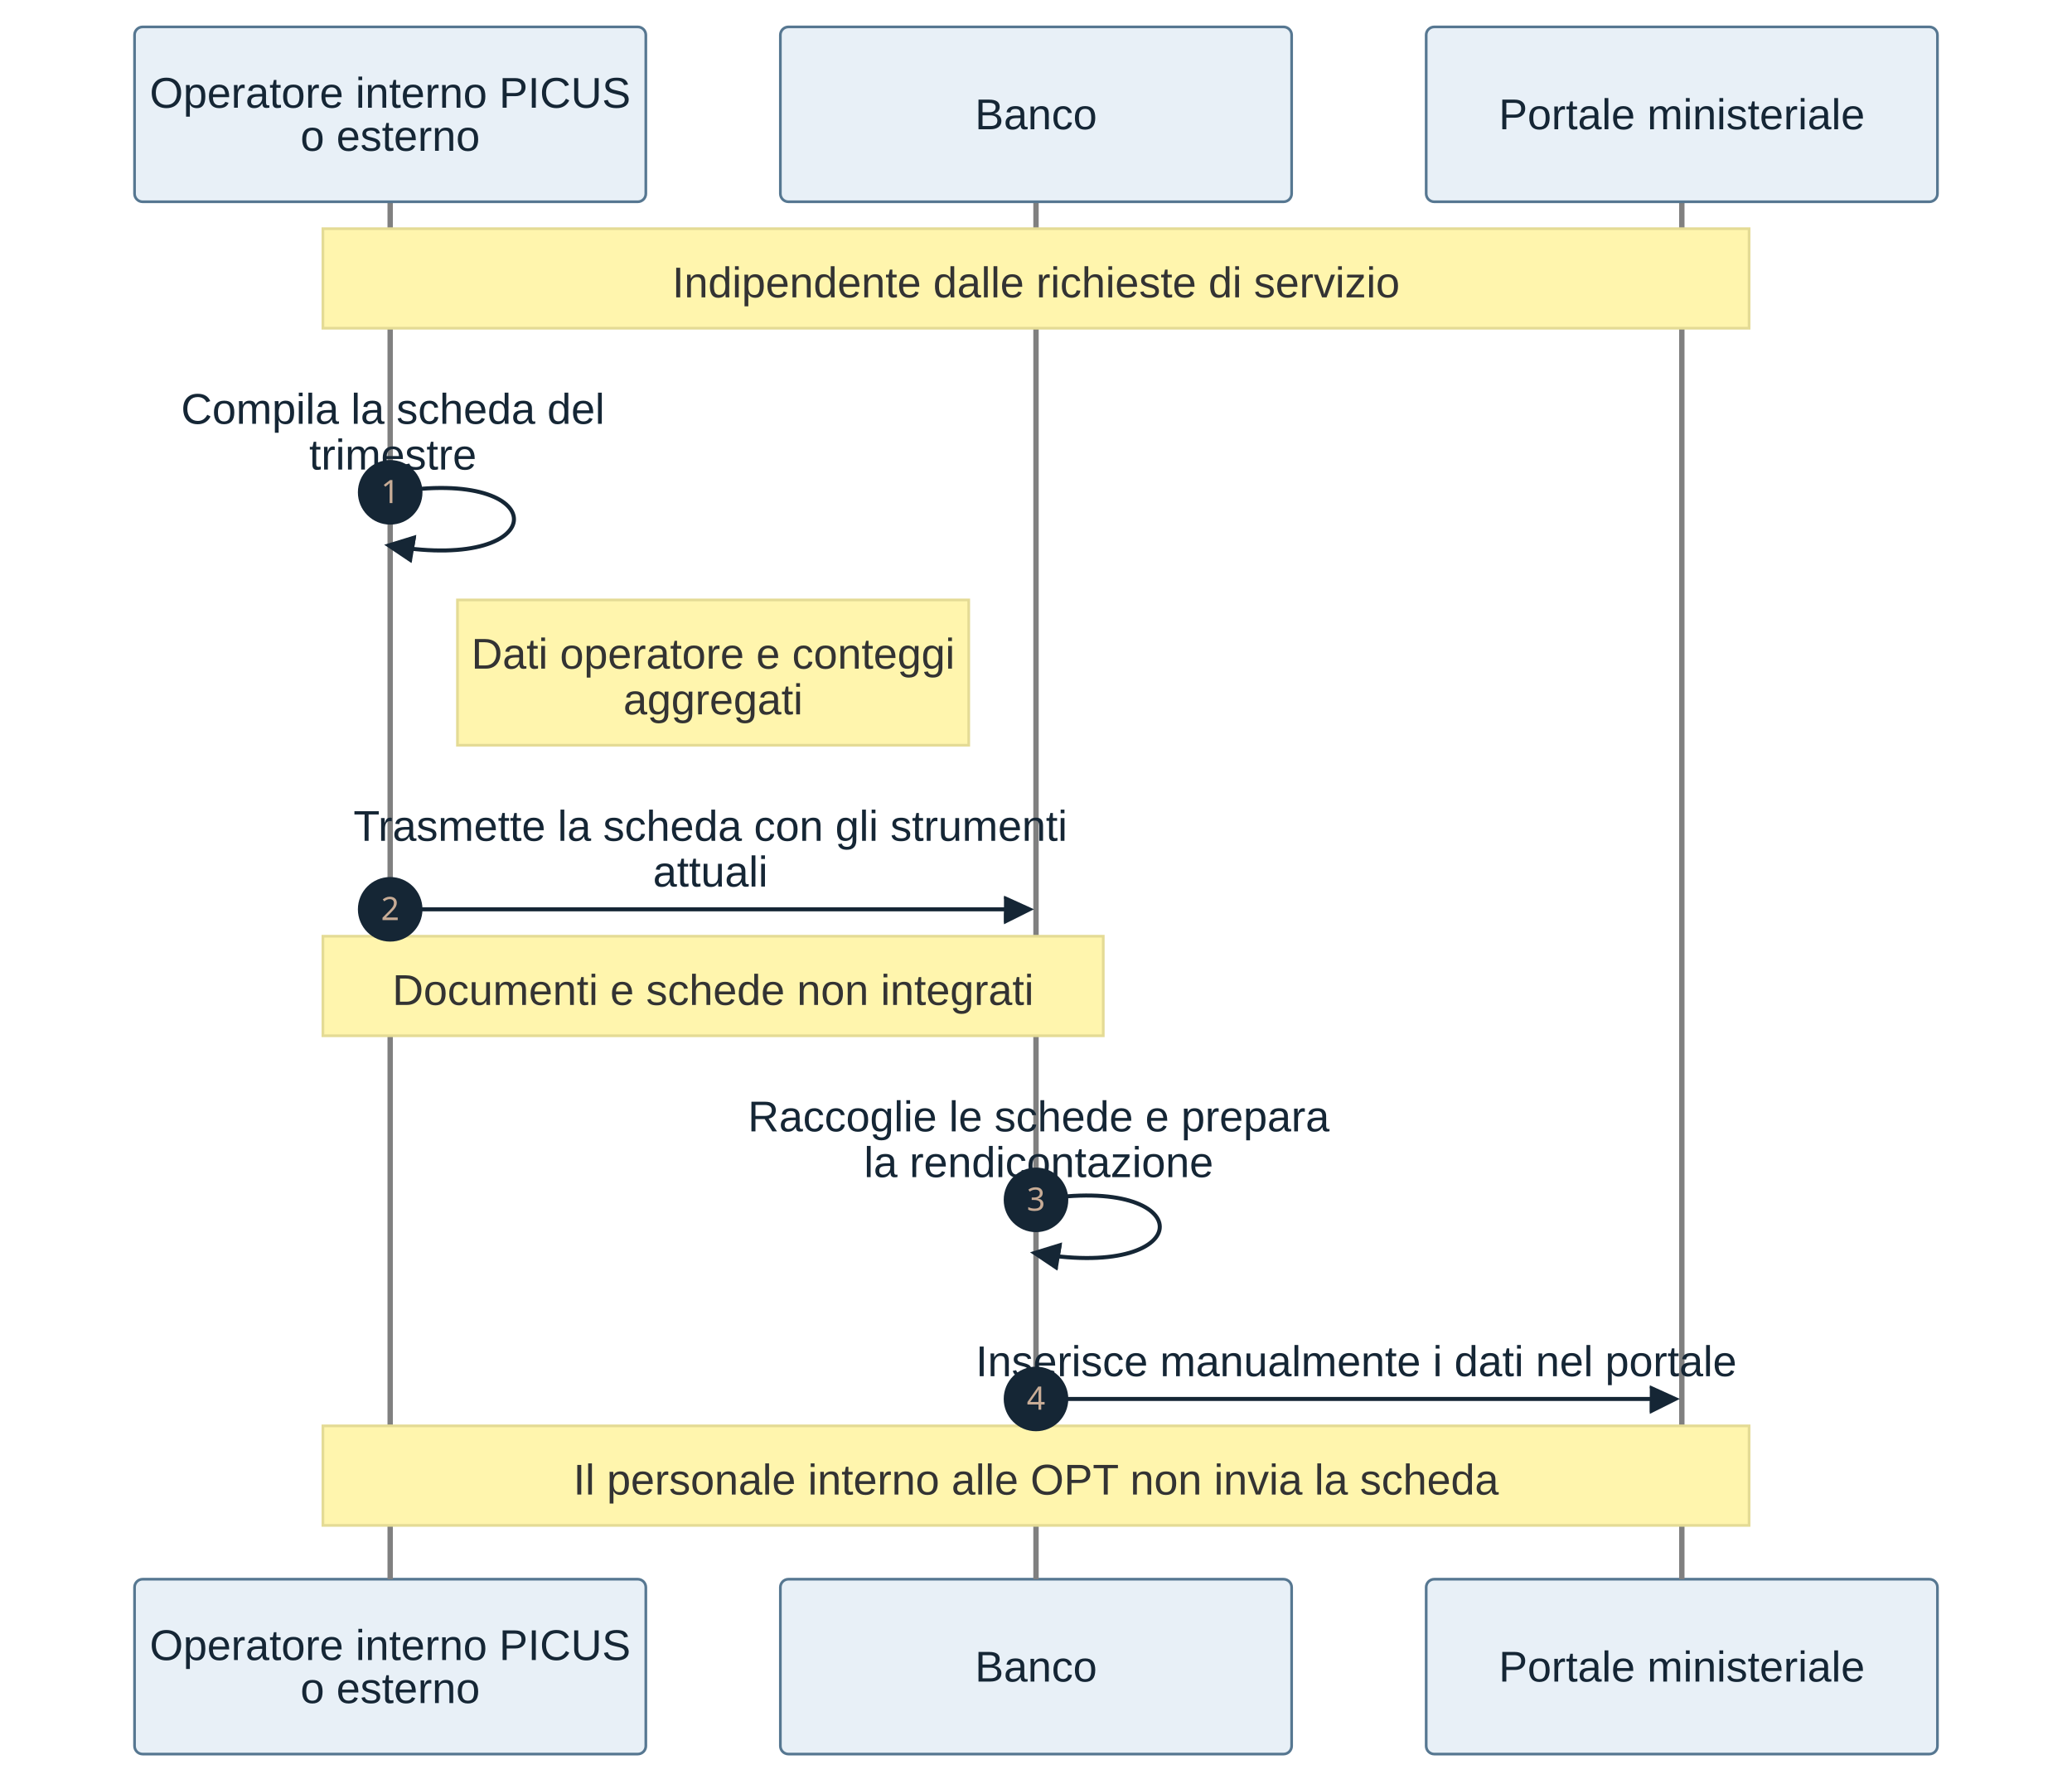
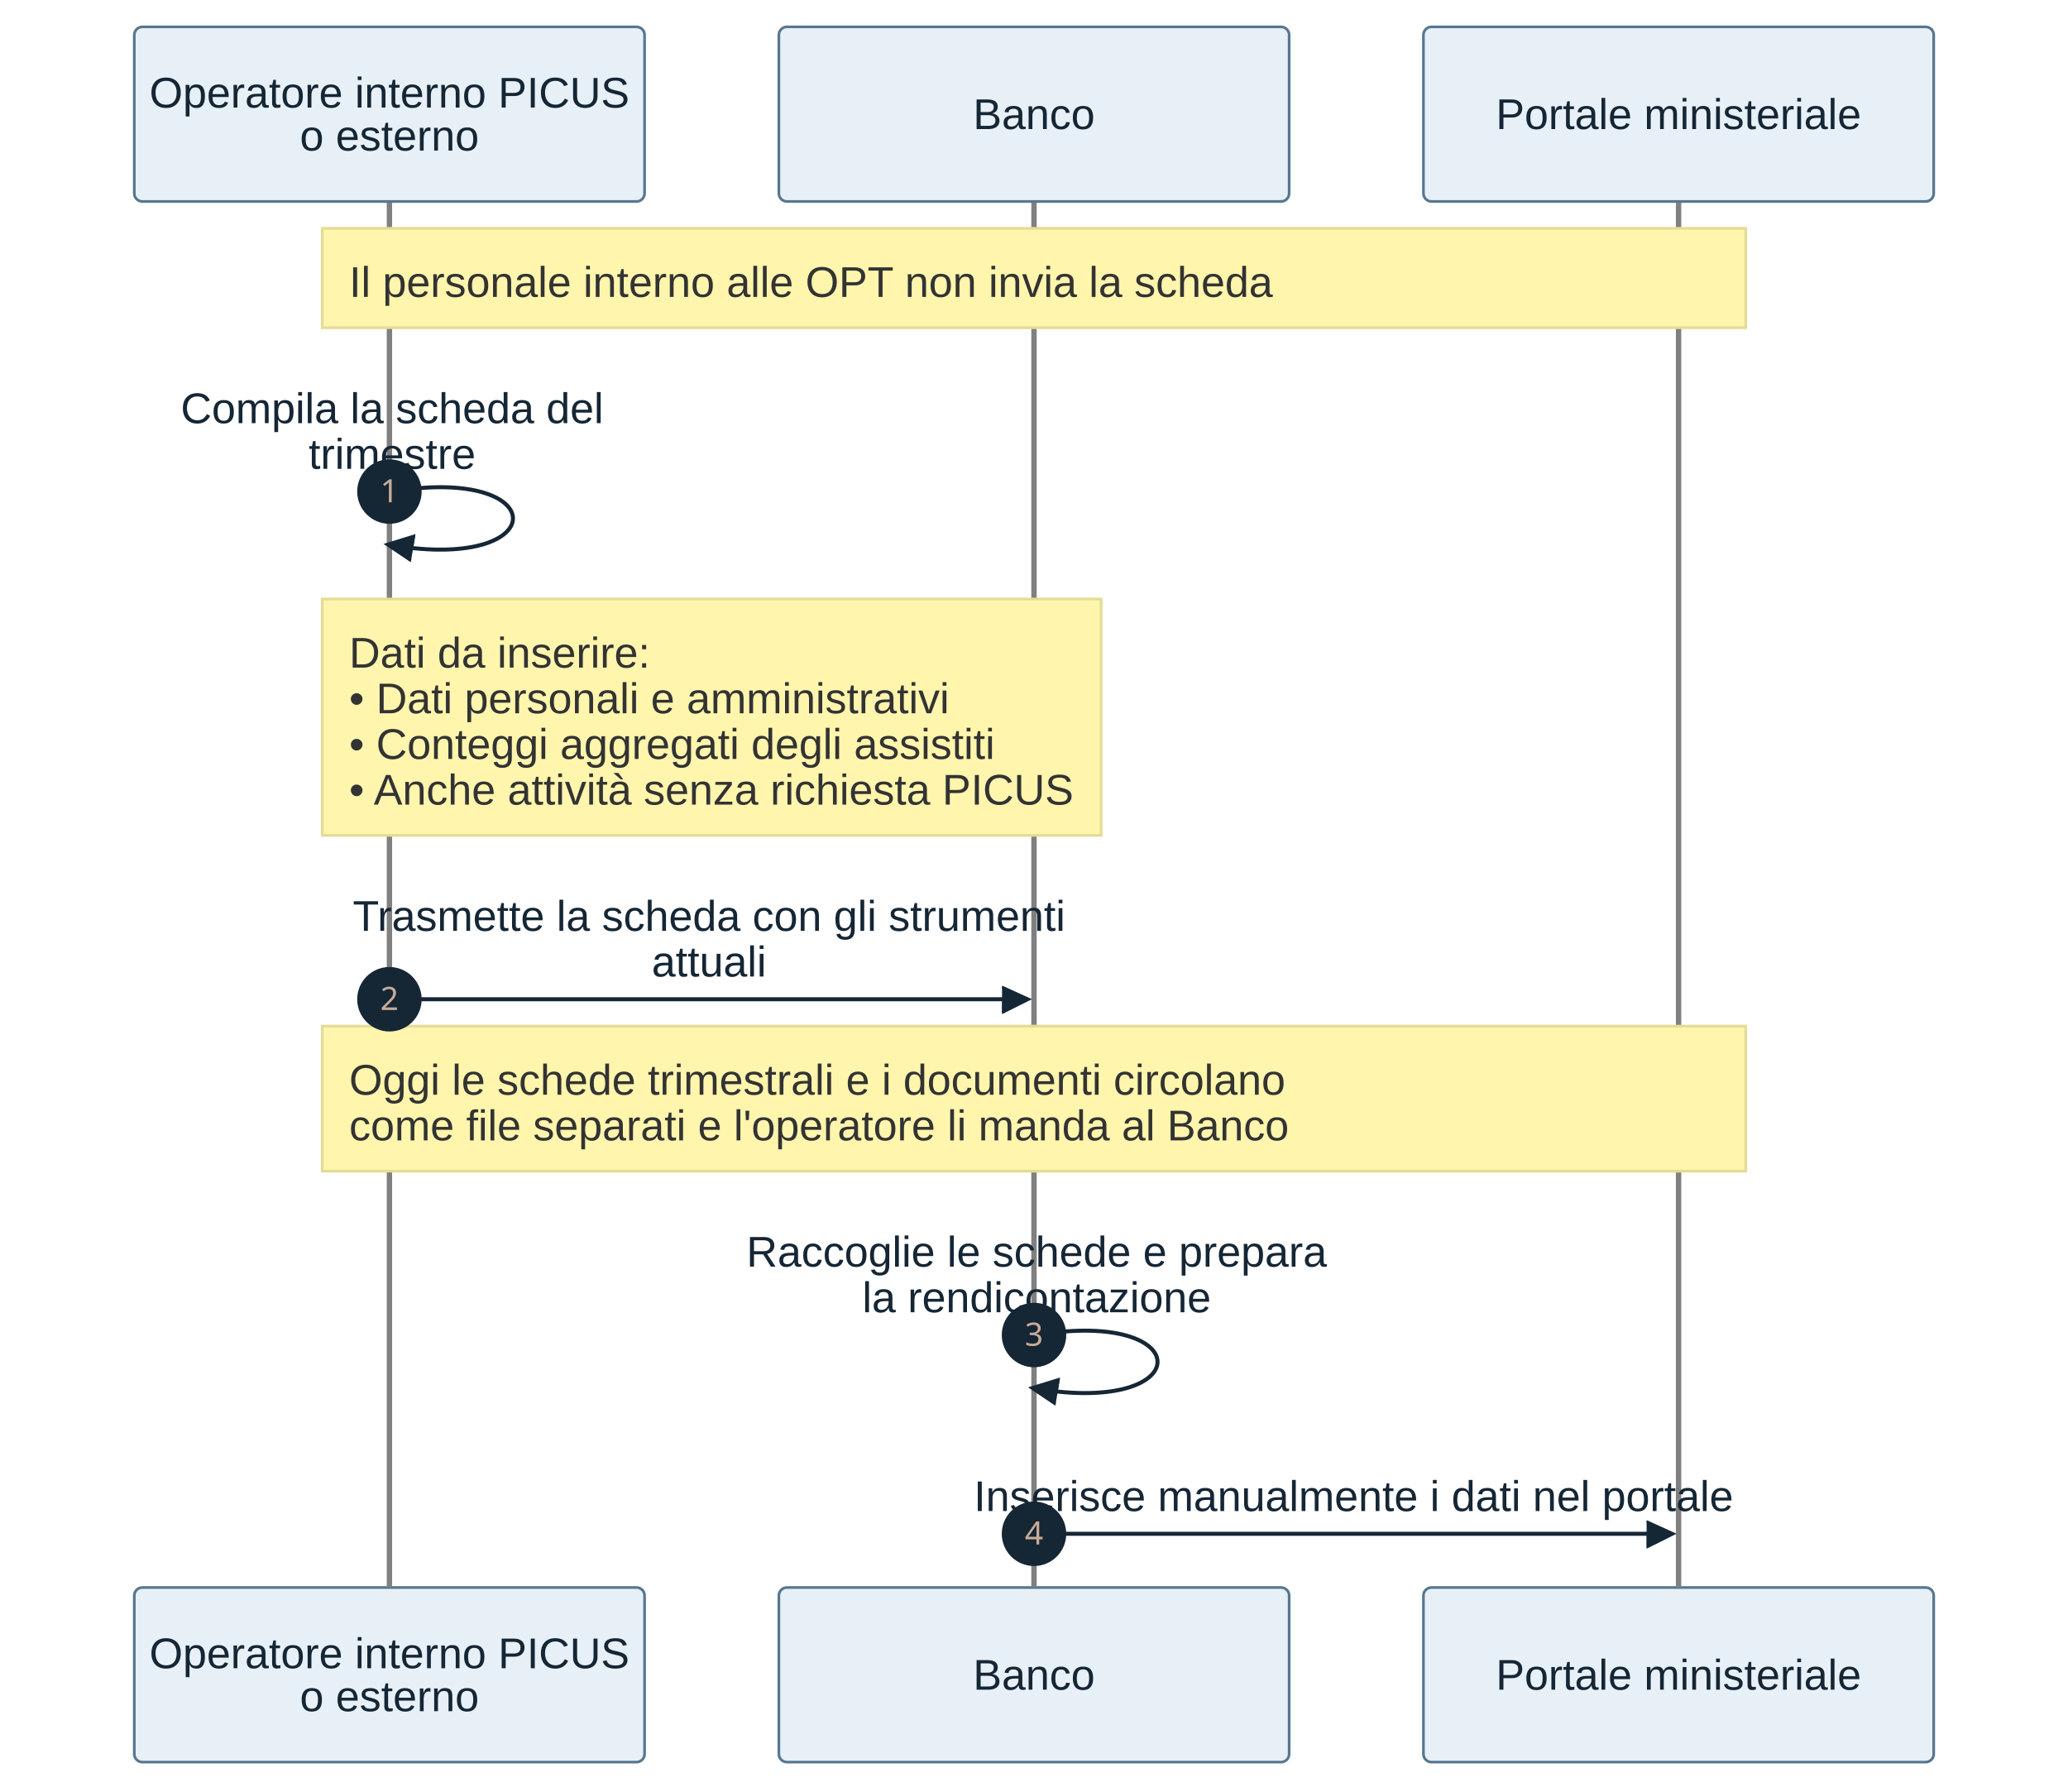
- <svg xmlns="http://www.w3.org/2000/svg" id="asis" width="100%" style="max-width: 770px; background-color: white;" viewBox="-50 -10 770 663" role="graphics-document document" aria-roledescription="sequence">
+ <svg xmlns="http://www.w3.org/2000/svg" id="asis" width="100%" style="max-width: 770px; background-color: white;" viewBox="-50 -10 770 667" role="graphics-document document" aria-roledescription="sequence">
  <g>
-     <rect x="480" y="577" fill="#eaeaea" stroke="#666" width="190" height="65" name="M" rx="3" ry="3" class="actor actor-bottom" />
-     <text x="575" y="609.5" dominant-baseline="central" alignment-baseline="central" class="actor actor-box" style="text-anchor: middle; font-size: 16px; font-weight: 400;">
+     <rect x="480" y="581" fill="#eaeaea" stroke="#666" width="190" height="65" name="M" rx="3" ry="3" class="actor actor-bottom" />
+     <text x="575" y="613.5" dominant-baseline="central" alignment-baseline="central" class="actor actor-box" style="text-anchor: middle; font-size: 16px; font-weight: 400;">
      <tspan x="575" dy="0">Portale ministeriale</tspan>
    </text>
  </g>
  <g>
-     <rect x="240" y="577" fill="#eaeaea" stroke="#666" width="190" height="65" name="B" rx="3" ry="3" class="actor actor-bottom" />
-     <text x="335" y="609.5" dominant-baseline="central" alignment-baseline="central" class="actor actor-box" style="text-anchor: middle; font-size: 16px; font-weight: 400;">
+     <rect x="240" y="581" fill="#eaeaea" stroke="#666" width="190" height="65" name="B" rx="3" ry="3" class="actor actor-bottom" />
+     <text x="335" y="613.5" dominant-baseline="central" alignment-baseline="central" class="actor actor-box" style="text-anchor: middle; font-size: 16px; font-weight: 400;">
      <tspan x="335" dy="0">Banco</tspan>
    </text>
  </g>
  <g>
-     <rect x="0" y="577" fill="#eaeaea" stroke="#666" width="190" height="65" name="O" rx="3" ry="3" class="actor actor-bottom" />
-     <text x="95" y="609.5" dominant-baseline="central" alignment-baseline="central" class="actor actor-box" style="text-anchor: middle; font-size: 16px; font-weight: 400;">
+     <rect x="0" y="581" fill="#eaeaea" stroke="#666" width="190" height="65" name="O" rx="3" ry="3" class="actor actor-bottom" />
+     <text x="95" y="613.5" dominant-baseline="central" alignment-baseline="central" class="actor actor-box" style="text-anchor: middle; font-size: 16px; font-weight: 400;">
      <tspan x="95" dy="-8">Operatore interno PICUS</tspan>
    </text>
-     <text x="95" y="609.5" dominant-baseline="central" alignment-baseline="central" class="actor actor-box" style="text-anchor: middle; font-size: 16px; font-weight: 400;">
+     <text x="95" y="613.5" dominant-baseline="central" alignment-baseline="central" class="actor actor-box" style="text-anchor: middle; font-size: 16px; font-weight: 400;">
      <tspan x="95" dy="8">o esterno</tspan>
    </text>
  </g>
  <g>
-     <line id="actor2" x1="575" y1="65" x2="575" y2="577" class="actor-line 200" stroke-width="0.5px" stroke="#999" name="M" data-et="life-line" data-id="M" />
+     <line id="actor2" x1="575" y1="65" x2="575" y2="581" class="actor-line 200" stroke-width="0.5px" stroke="#999" name="M" data-et="life-line" data-id="M" />
    <g id="root-2" data-et="participant" data-type="participant" data-id="M">
      <rect x="480" y="0" fill="#eaeaea" stroke="#666" width="190" height="65" name="M" rx="3" ry="3" class="actor actor-top" />
      <text x="575" y="32.5" dominant-baseline="central" alignment-baseline="central" class="actor actor-box" style="text-anchor: middle; font-size: 16px; font-weight: 400;">
        <tspan x="575" dy="0">Portale ministeriale</tspan>
      </text>
    </g>
  </g>
  <g>
-     <line id="actor1" x1="335" y1="65" x2="335" y2="577" class="actor-line 200" stroke-width="0.5px" stroke="#999" name="B" data-et="life-line" data-id="B" />
+     <line id="actor1" x1="335" y1="65" x2="335" y2="581" class="actor-line 200" stroke-width="0.5px" stroke="#999" name="B" data-et="life-line" data-id="B" />
    <g id="root-1" data-et="participant" data-type="participant" data-id="B">
      <rect x="240" y="0" fill="#eaeaea" stroke="#666" width="190" height="65" name="B" rx="3" ry="3" class="actor actor-top" />
      <text x="335" y="32.5" dominant-baseline="central" alignment-baseline="central" class="actor actor-box" style="text-anchor: middle; font-size: 16px; font-weight: 400;">
        <tspan x="335" dy="0">Banco</tspan>
      </text>
    </g>
  </g>
  <g>
-     <line id="actor0" x1="95" y1="65" x2="95" y2="577" class="actor-line 200" stroke-width="0.5px" stroke="#999" name="O" data-et="life-line" data-id="O" />
+     <line id="actor0" x1="95" y1="65" x2="95" y2="581" class="actor-line 200" stroke-width="0.5px" stroke="#999" name="O" data-et="life-line" data-id="O" />
    <g id="root-0" data-et="participant" data-type="participant" data-id="O">
      <rect x="0" y="0" fill="#eaeaea" stroke="#666" width="190" height="65" name="O" rx="3" ry="3" class="actor actor-top" />
      <text x="95" y="32.5" dominant-baseline="central" alignment-baseline="central" class="actor actor-box" style="text-anchor: middle; font-size: 16px; font-weight: 400;">
        <tspan x="95" dy="-8">Operatore interno PICUS</tspan>
      </text>
      <text x="95" y="32.5" dominant-baseline="central" alignment-baseline="central" class="actor actor-box" style="text-anchor: middle; font-size: 16px; font-weight: 400;">
        <tspan x="95" dy="8">o esterno</tspan>
      </text>
    </g>
  </g>
  <style>#asis{font-family:Arial;font-size:18px;fill:#152635;}@keyframes edge-animation-frame{from{stroke-dashoffset:0;}}@keyframes dash{to{stroke-dashoffset:0;}}#asis .edge-animation-slow{stroke-dasharray:9,5!important;stroke-dashoffset:900;animation:dash 50s linear infinite;stroke-linecap:round;}#asis .edge-animation-fast{stroke-dasharray:9,5!important;stroke-dashoffset:900;animation:dash 20s linear infinite;stroke-linecap:round;}#asis .error-icon{fill:hsl(28, 48.387%, 98.922%);}#asis .error-text{fill:rgb(1.419, 2.839, 4.081);stroke:rgb(1.419, 2.839, 4.081);}#asis .edge-thickness-normal{stroke-width:1px;}#asis .edge-thickness-thick{stroke-width:3.5px;}#asis .edge-pattern-solid{stroke-dasharray:0;}#asis .edge-thickness-invisible{stroke-width:0;fill:none;}#asis .edge-pattern-dashed{stroke-dasharray:3;}#asis .edge-pattern-dotted{stroke-dasharray:2;}#asis .marker{fill:#375369;stroke:#375369;}#asis .marker.cross{stroke:#375369;}#asis svg{font-family:Arial;font-size:18px;}#asis p{margin:0;}#asis .actor{stroke:#567791;fill:#e8f0f7;stroke-width:1;}#asis rect.actor.outer-path[data-look="neo"]{filter:drop-shadow( 1px 2px 2px rgba(185,185,185,1));}#asis rect.note[data-look="neo"]{stroke:hsl(52.683, 60%, 73.922%);fill:#fff5ad;filter:drop-shadow( 1px 2px 2px rgba(185,185,185,1));}#asis text.actor&gt;tspan{fill:#152635;stroke:none;}#asis .actor-line{stroke:grey;}#asis .innerArc{stroke-width:1.5;stroke-dasharray:none;}#asis .messageLine0{stroke-width:1.5;stroke-dasharray:none;stroke:#152635;}#asis .messageLine1{stroke-width:1.5;stroke-dasharray:2,2;stroke:#152635;}#asis [id$="-arrowhead"] path{fill:#152635;stroke:#152635;}#asis .sequenceNumber{fill:#c8ac96;}#asis [id$="-sequencenumber"]{fill:#152635;}#asis [id$="-crosshead"] path{fill:#152635;stroke:#152635;}#asis .messageText{fill:#152635;stroke:none;}#asis .labelBox{stroke:#567791;fill:#e8f0f7;filter:none;}#asis .labelText,#asis .labelText&gt;tspan{fill:#152635;stroke:none;}#asis .loopText,#asis .loopText&gt;tspan{fill:#152635;stroke:none;}#asis .sectionTitle,#asis .sectionTitle&gt;tspan{fill:#152635;stroke:none;}#asis .loopLine{stroke-width:2px;stroke-dasharray:2,2;stroke:#567791;fill:#567791;}#asis .note{stroke:hsl(52.683, 60%, 73.922%);fill:#fff5ad;}#asis .noteText,#asis .noteText&gt;tspan{fill:#333;stroke:none;font-weight:normal;}#asis .activation0{fill:hsl(88, 48.387%, 93.922%);stroke:hsl(88, 48.387%, 83.922%);}#asis .activation1{fill:hsl(88, 48.387%, 93.922%);stroke:hsl(88, 48.387%, 83.922%);}#asis .activation2{fill:hsl(88, 48.387%, 93.922%);stroke:hsl(88, 48.387%, 83.922%);}#asis .actorPopupMenu{position:absolute;}#asis .actorPopupMenuPanel{position:absolute;fill:#e8f0f7;box-shadow:0px 8px 16px 0px rgba(0,0,0,0.2);filter:drop-shadow(3px 5px 2px rgb(0 0 0 / 0.4));}#asis .actor-man circle,#asis line{fill:#e8f0f7;stroke-width:2px;}#asis g rect.rect{filter:drop-shadow( 1px 2px 2px rgba(185,185,185,1));stroke:#567791;}#asis .node .neo-node{stroke:#567791;}#asis [data-look="neo"].node rect,#asis [data-look="neo"].cluster rect,#asis [data-look="neo"].node polygon{stroke:url(#asis-gradient);filter:drop-shadow( 1px 2px 2px rgba(185,185,185,1));}#asis [data-look="neo"].swimlane.cluster rect{filter:none;}#asis [data-look="neo"].node path{stroke:url(#asis-gradient);stroke-width:1px;}#asis [data-look="neo"].node .outer-path{filter:drop-shadow( 1px 2px 2px rgba(185,185,185,1));}#asis [data-look="neo"].node .neo-line path{stroke:#567791;filter:none;}#asis [data-look="neo"].node circle{stroke:url(#asis-gradient);filter:drop-shadow( 1px 2px 2px rgba(185,185,185,1));}#asis [data-look="neo"].node circle .state-start{fill:#000000;}#asis [data-look="neo"].icon-shape .icon{fill:url(#asis-gradient);filter:drop-shadow( 1px 2px 2px rgba(185,185,185,1));}#asis [data-look="neo"].icon-shape .icon-neo path{stroke:url(#asis-gradient);filter:drop-shadow( 1px 2px 2px rgba(185,185,185,1));}#asis :root{--mermaid-font-family:"trebuchet ms",verdana,arial,sans-serif;}</style>
  <g />
  <defs>
    <symbol id="asis-computer" width="24" height="24">
      <path transform="scale(.5)" d="M2 2v13h20v-13h-20zm18 11h-16v-9h16v9zm-10.228 6l.466-1h3.524l.467 1h-4.457zm14.228 3h-24l2-6h2.104l-1.33 4h18.45l-1.297-4h2.073l2 6zm-5-10h-14v-7h14v7z" />
    </symbol>
  </defs>
  <defs>
    <symbol id="asis-database" fill-rule="evenodd" clip-rule="evenodd">
      <path transform="scale(.5)" d="M12.258.001l.256.004.255.005.253.008.251.01.249.012.247.015.246.016.242.019.241.02.239.023.236.024.233.027.231.028.229.031.225.032.223.034.22.036.217.038.214.04.211.041.208.043.205.045.201.046.198.048.194.05.191.051.187.053.183.054.18.056.175.057.172.059.168.06.163.061.16.063.155.064.15.066.074.033.073.033.071.034.07.034.069.035.068.035.067.035.066.035.064.036.064.036.062.036.06.036.06.037.058.037.058.037.055.038.055.038.053.038.052.038.051.039.05.039.048.039.047.039.045.04.044.04.043.04.041.04.04.041.039.041.037.041.036.041.034.041.033.042.032.042.03.042.029.042.027.042.026.043.024.043.023.043.021.043.02.043.018.044.017.043.015.044.013.044.012.044.011.045.009.044.007.045.006.045.004.045.002.045.001.045v17l-.001.045-.002.045-.004.045-.006.045-.007.045-.009.044-.011.045-.012.044-.013.044-.015.044-.017.043-.018.044-.02.043-.021.043-.023.043-.024.043-.026.043-.027.042-.029.042-.03.042-.032.042-.033.042-.034.041-.036.041-.037.041-.039.041-.04.041-.041.04-.043.04-.044.04-.045.04-.047.039-.048.039-.05.039-.051.039-.052.038-.053.038-.055.038-.055.038-.058.037-.058.037-.06.037-.06.036-.062.036-.064.036-.064.036-.066.035-.067.035-.068.035-.069.035-.07.034-.071.034-.073.033-.074.033-.15.066-.155.064-.16.063-.163.061-.168.06-.172.059-.175.057-.18.056-.183.054-.187.053-.191.051-.194.05-.198.048-.201.046-.205.045-.208.043-.211.041-.214.04-.217.038-.22.036-.223.034-.225.032-.229.031-.231.028-.233.027-.236.024-.239.023-.241.02-.242.019-.246.016-.247.015-.249.012-.251.01-.253.008-.255.005-.256.004-.258.001-.258-.001-.256-.004-.255-.005-.253-.008-.251-.01-.249-.012-.247-.015-.245-.016-.243-.019-.241-.02-.238-.023-.236-.024-.234-.027-.231-.028-.228-.031-.226-.032-.223-.034-.22-.036-.217-.038-.214-.04-.211-.041-.208-.043-.204-.045-.201-.046-.198-.048-.195-.05-.19-.051-.187-.053-.184-.054-.179-.056-.176-.057-.172-.059-.167-.06-.164-.061-.159-.063-.155-.064-.151-.066-.074-.033-.072-.033-.072-.034-.07-.034-.069-.035-.068-.035-.067-.035-.066-.035-.064-.036-.063-.036-.062-.036-.061-.036-.06-.037-.058-.037-.057-.037-.056-.038-.055-.038-.053-.038-.052-.038-.051-.039-.049-.039-.049-.039-.046-.039-.046-.04-.044-.04-.043-.04-.041-.04-.04-.041-.039-.041-.037-.041-.036-.041-.034-.041-.033-.042-.032-.042-.03-.042-.029-.042-.027-.042-.026-.043-.024-.043-.023-.043-.021-.043-.02-.043-.018-.044-.017-.043-.015-.044-.013-.044-.012-.044-.011-.045-.009-.044-.007-.045-.006-.045-.004-.045-.002-.045-.001-.045v-17l.001-.045.002-.045.004-.045.006-.045.007-.045.009-.044.011-.045.012-.044.013-.044.015-.044.017-.043.018-.044.02-.043.021-.043.023-.043.024-.043.026-.043.027-.042.029-.042.03-.042.032-.042.033-.042.034-.041.036-.041.037-.041.039-.041.04-.041.041-.04.043-.04.044-.04.046-.04.046-.039.049-.039.049-.039.051-.039.052-.038.053-.038.055-.038.056-.038.057-.037.058-.037.06-.037.061-.036.062-.036.063-.036.064-.036.066-.035.067-.035.068-.035.069-.035.07-.034.072-.034.072-.033.074-.033.151-.066.155-.064.159-.063.164-.061.167-.06.172-.059.176-.057.179-.056.184-.054.187-.053.19-.051.195-.05.198-.048.201-.046.204-.045.208-.043.211-.041.214-.04.217-.038.22-.036.223-.034.226-.032.228-.031.231-.028.234-.027.236-.024.238-.023.241-.02.243-.019.245-.016.247-.015.249-.012.251-.01.253-.008.255-.005.256-.004.258-.001.258.001zm-9.258 20.499v.01l.001.021.003.021.004.022.005.021.006.022.007.022.009.023.01.022.011.023.012.023.013.023.015.023.016.024.017.023.018.024.019.024.021.024.022.025.023.024.024.025.052.049.056.05.061.051.066.051.07.051.075.051.079.052.084.052.088.052.092.052.097.052.102.051.105.052.11.052.114.051.119.051.123.051.127.05.131.05.135.05.139.048.144.049.147.047.152.047.155.047.16.045.163.045.167.043.171.043.176.041.178.041.183.039.187.039.19.037.194.035.197.035.202.033.204.031.209.03.212.029.216.027.219.025.222.024.226.021.23.02.233.018.236.016.24.015.243.012.246.01.249.008.253.005.256.004.259.001.26-.001.257-.004.254-.005.25-.008.247-.011.244-.012.241-.014.237-.016.233-.018.231-.021.226-.021.224-.024.22-.026.216-.027.212-.028.21-.031.205-.031.202-.034.198-.034.194-.036.191-.037.187-.039.183-.04.179-.04.175-.042.172-.043.168-.044.163-.045.16-.046.155-.046.152-.047.148-.048.143-.049.139-.049.136-.05.131-.05.126-.05.123-.051.118-.052.114-.051.11-.052.106-.052.101-.052.096-.052.092-.052.088-.053.083-.051.079-.052.074-.052.07-.051.065-.051.06-.051.056-.05.051-.05.023-.024.023-.025.021-.024.02-.024.019-.024.018-.024.017-.024.015-.023.014-.024.013-.023.012-.023.01-.023.01-.022.008-.022.006-.022.006-.022.004-.022.004-.021.001-.021.001-.021v-4.127l-.077.055-.08.053-.083.054-.085.053-.087.052-.09.052-.093.051-.095.05-.097.05-.1.049-.102.049-.105.048-.106.047-.109.047-.111.046-.114.045-.115.045-.118.044-.12.043-.122.042-.124.042-.126.041-.128.04-.13.04-.132.038-.134.038-.135.037-.138.037-.139.035-.142.035-.143.034-.144.033-.147.032-.148.031-.15.03-.151.03-.153.029-.154.027-.156.027-.158.026-.159.025-.161.024-.162.023-.163.022-.165.021-.166.02-.167.019-.169.018-.169.017-.171.016-.173.015-.173.014-.175.013-.175.012-.177.011-.178.01-.179.008-.179.008-.181.006-.182.005-.182.004-.184.003-.184.002h-.37l-.184-.002-.184-.003-.182-.004-.182-.005-.181-.006-.179-.008-.179-.008-.178-.01-.176-.011-.176-.012-.175-.013-.173-.014-.172-.015-.171-.016-.17-.017-.169-.018-.167-.019-.166-.02-.165-.021-.163-.022-.162-.023-.161-.024-.159-.025-.157-.026-.156-.027-.155-.027-.153-.029-.151-.03-.15-.03-.148-.031-.146-.032-.145-.033-.143-.034-.141-.035-.14-.035-.137-.037-.136-.037-.134-.038-.132-.038-.13-.04-.128-.04-.126-.041-.124-.042-.122-.042-.12-.044-.117-.043-.116-.045-.113-.045-.112-.046-.109-.047-.106-.047-.105-.048-.102-.049-.1-.049-.097-.05-.095-.05-.093-.052-.09-.051-.087-.052-.085-.053-.083-.054-.08-.054-.077-.054v4.127zm0-5.654v.011l.001.021.003.021.004.021.005.022.006.022.007.022.009.022.01.022.011.023.012.023.013.023.015.024.016.023.017.024.018.024.019.024.021.024.022.024.023.025.024.024.052.05.056.05.061.05.066.051.07.051.075.052.079.051.084.052.088.052.092.052.097.052.102.052.105.052.11.051.114.051.119.052.123.05.127.051.131.05.135.049.139.049.144.048.147.048.152.047.155.046.16.045.163.045.167.044.171.042.176.042.178.04.183.04.187.038.19.037.194.036.197.034.202.033.204.032.209.03.212.028.216.027.219.025.222.024.226.022.23.02.233.018.236.016.24.014.243.012.246.01.249.008.253.006.256.003.259.001.26-.001.257-.003.254-.006.25-.008.247-.01.244-.012.241-.015.237-.016.233-.018.231-.02.226-.022.224-.024.22-.025.216-.027.212-.029.21-.03.205-.032.202-.033.198-.035.194-.036.191-.037.187-.039.183-.039.179-.041.175-.042.172-.043.168-.044.163-.045.16-.045.155-.047.152-.047.148-.048.143-.048.139-.05.136-.049.131-.05.126-.051.123-.051.118-.051.114-.052.11-.052.106-.052.101-.052.096-.052.092-.052.088-.052.083-.052.079-.052.074-.051.07-.052.065-.051.06-.05.056-.051.051-.049.023-.025.023-.024.021-.025.02-.024.019-.024.018-.024.017-.024.015-.023.014-.023.013-.024.012-.022.01-.023.01-.023.008-.022.006-.022.006-.022.004-.021.004-.022.001-.021.001-.021v-4.139l-.077.054-.08.054-.083.054-.085.052-.087.053-.09.051-.093.051-.095.051-.097.05-.1.049-.102.049-.105.048-.106.047-.109.047-.111.046-.114.045-.115.044-.118.044-.12.044-.122.042-.124.042-.126.041-.128.04-.13.039-.132.039-.134.038-.135.037-.138.036-.139.036-.142.035-.143.033-.144.033-.147.033-.148.031-.15.03-.151.03-.153.028-.154.028-.156.027-.158.026-.159.025-.161.024-.162.023-.163.022-.165.021-.166.02-.167.019-.169.018-.169.017-.171.016-.173.015-.173.014-.175.013-.175.012-.177.011-.178.009-.179.009-.179.007-.181.007-.182.005-.182.004-.184.003-.184.002h-.37l-.184-.002-.184-.003-.182-.004-.182-.005-.181-.007-.179-.007-.179-.009-.178-.009-.176-.011-.176-.012-.175-.013-.173-.014-.172-.015-.171-.016-.17-.017-.169-.018-.167-.019-.166-.02-.165-.021-.163-.022-.162-.023-.161-.024-.159-.025-.157-.026-.156-.027-.155-.028-.153-.028-.151-.03-.15-.03-.148-.031-.146-.033-.145-.033-.143-.033-.141-.035-.14-.036-.137-.036-.136-.037-.134-.038-.132-.039-.13-.039-.128-.04-.126-.041-.124-.042-.122-.043-.12-.043-.117-.044-.116-.044-.113-.046-.112-.046-.109-.046-.106-.047-.105-.048-.102-.049-.1-.049-.097-.05-.095-.051-.093-.051-.09-.051-.087-.053-.085-.052-.083-.054-.08-.054-.077-.054v4.139zm0-5.666v.011l.001.02.003.022.004.021.005.022.006.021.007.022.009.023.01.022.011.023.012.023.013.023.015.023.016.024.017.024.018.023.019.024.021.025.022.024.023.024.024.025.052.05.056.05.061.05.066.051.07.051.075.052.079.051.084.052.088.052.092.052.097.052.102.052.105.051.11.052.114.051.119.051.123.051.127.05.131.05.135.05.139.049.144.048.147.048.152.047.155.046.16.045.163.045.167.043.171.043.176.042.178.04.183.04.187.038.19.037.194.036.197.034.202.033.204.032.209.03.212.028.216.027.219.025.222.024.226.021.23.02.233.018.236.017.24.014.243.012.246.01.249.008.253.006.256.003.259.001.26-.001.257-.003.254-.006.25-.008.247-.01.244-.013.241-.014.237-.016.233-.018.231-.02.226-.022.224-.024.22-.025.216-.027.212-.029.21-.03.205-.032.202-.033.198-.035.194-.036.191-.037.187-.039.183-.039.179-.041.175-.042.172-.043.168-.044.163-.045.16-.045.155-.047.152-.047.148-.048.143-.049.139-.049.136-.049.131-.051.126-.05.123-.051.118-.052.114-.051.11-.052.106-.052.101-.052.096-.052.092-.052.088-.052.083-.052.079-.052.074-.052.07-.051.065-.051.06-.051.056-.05.051-.049.023-.025.023-.025.021-.024.02-.024.019-.024.018-.024.017-.024.015-.023.014-.024.013-.023.012-.023.01-.022.01-.023.008-.022.006-.022.006-.022.004-.022.004-.021.001-.021.001-.021v-4.153l-.077.054-.08.054-.083.053-.085.053-.087.053-.09.051-.093.051-.095.051-.097.05-.1.049-.102.048-.105.048-.106.048-.109.046-.111.046-.114.046-.115.044-.118.044-.12.043-.122.043-.124.042-.126.041-.128.04-.13.039-.132.039-.134.038-.135.037-.138.036-.139.036-.142.034-.143.034-.144.033-.147.032-.148.032-.15.03-.151.03-.153.028-.154.028-.156.027-.158.026-.159.024-.161.024-.162.023-.163.023-.165.021-.166.02-.167.019-.169.018-.169.017-.171.016-.173.015-.173.014-.175.013-.175.012-.177.01-.178.01-.179.009-.179.007-.181.006-.182.006-.182.004-.184.003-.184.001-.185.001-.185-.001-.184-.001-.184-.003-.182-.004-.182-.006-.181-.006-.179-.007-.179-.009-.178-.01-.176-.01-.176-.012-.175-.013-.173-.014-.172-.015-.171-.016-.17-.017-.169-.018-.167-.019-.166-.02-.165-.021-.163-.023-.162-.023-.161-.024-.159-.024-.157-.026-.156-.027-.155-.028-.153-.028-.151-.03-.15-.03-.148-.032-.146-.032-.145-.033-.143-.034-.141-.034-.14-.036-.137-.036-.136-.037-.134-.038-.132-.039-.13-.039-.128-.041-.126-.041-.124-.041-.122-.043-.12-.043-.117-.044-.116-.044-.113-.046-.112-.046-.109-.046-.106-.048-.105-.048-.102-.048-.1-.05-.097-.049-.095-.051-.093-.051-.09-.052-.087-.052-.085-.053-.083-.053-.08-.054-.077-.054v4.153zm8.74-8.179l-.257.004-.254.005-.25.008-.247.011-.244.012-.241.014-.237.016-.233.018-.231.021-.226.022-.224.023-.22.026-.216.027-.212.028-.21.031-.205.032-.202.033-.198.034-.194.036-.191.038-.187.038-.183.04-.179.041-.175.042-.172.043-.168.043-.163.045-.16.046-.155.046-.152.048-.148.048-.143.048-.139.049-.136.05-.131.05-.126.051-.123.051-.118.051-.114.052-.11.052-.106.052-.101.052-.096.052-.092.052-.088.052-.083.052-.079.052-.074.051-.07.052-.065.051-.06.05-.056.05-.051.05-.023.025-.023.024-.021.024-.02.025-.019.024-.018.024-.017.023-.015.024-.014.023-.013.023-.012.023-.01.023-.01.022-.008.022-.006.023-.006.021-.004.022-.004.021-.001.021-.001.021.001.021.001.021.004.021.004.022.006.021.006.023.008.022.01.022.01.023.012.023.013.023.014.023.015.024.017.023.018.024.019.024.02.025.021.024.023.024.023.025.051.05.056.05.06.05.065.051.07.052.074.051.079.052.083.052.088.052.092.052.096.052.101.052.106.052.11.052.114.052.118.051.123.051.126.051.131.05.136.05.139.049.143.048.148.048.152.048.155.046.16.046.163.045.168.043.172.043.175.042.179.041.183.04.187.038.191.038.194.036.198.034.202.033.205.032.21.031.212.028.216.027.22.026.224.023.226.022.231.021.233.018.237.016.241.014.244.012.247.011.25.008.254.005.257.004.26.001.26-.001.257-.004.254-.005.25-.008.247-.011.244-.012.241-.014.237-.016.233-.018.231-.021.226-.022.224-.023.22-.026.216-.027.212-.028.21-.031.205-.032.202-.033.198-.034.194-.036.191-.038.187-.038.183-.04.179-.041.175-.042.172-.043.168-.043.163-.045.16-.046.155-.046.152-.048.148-.048.143-.048.139-.049.136-.05.131-.05.126-.051.123-.051.118-.051.114-.052.11-.052.106-.052.101-.052.096-.052.092-.052.088-.052.083-.052.079-.052.074-.051.07-.052.065-.051.06-.05.056-.05.051-.05.023-.025.023-.024.021-.024.02-.025.019-.024.018-.024.017-.023.015-.024.014-.023.013-.023.012-.023.01-.023.01-.022.008-.022.006-.023.006-.021.004-.022.004-.021.001-.021.001-.021-.001-.021-.001-.021-.004-.021-.004-.022-.006-.021-.006-.023-.008-.022-.01-.022-.01-.023-.012-.023-.013-.023-.014-.023-.015-.024-.017-.023-.018-.024-.019-.024-.02-.025-.021-.024-.023-.024-.023-.025-.051-.05-.056-.05-.06-.05-.065-.051-.07-.052-.074-.051-.079-.052-.083-.052-.088-.052-.092-.052-.096-.052-.101-.052-.106-.052-.11-.052-.114-.052-.118-.051-.123-.051-.126-.051-.131-.05-.136-.05-.139-.049-.143-.048-.148-.048-.152-.048-.155-.046-.16-.046-.163-.045-.168-.043-.172-.043-.175-.042-.179-.041-.183-.04-.187-.038-.191-.038-.194-.036-.198-.034-.202-.033-.205-.032-.21-.031-.212-.028-.216-.027-.22-.026-.224-.023-.226-.022-.231-.021-.233-.018-.237-.016-.241-.014-.244-.012-.247-.011-.25-.008-.254-.005-.257-.004-.26-.001-.26.001z" />
    </symbol>
  </defs>
  <defs>
    <symbol id="asis-clock" width="24" height="24">
      <path transform="scale(.5)" d="M12 2c5.514 0 10 4.486 10 10s-4.486 10-10 10-10-4.486-10-10 4.486-10 10-10zm0-2c-6.627 0-12 5.373-12 12s5.373 12 12 12 12-5.373 12-12-5.373-12-12-12zm5.848 12.459c.202.038.202.333.001.372-1.907.361-6.045 1.111-6.547 1.111-.719 0-1.301-.582-1.301-1.301 0-.512.77-5.447 1.125-7.445.034-.192.312-.181.343.014l.985 6.238 5.394 1.011z" />
    </symbol>
  </defs>
  <defs>
    <marker id="asis-arrowhead" refX="7.9" refY="5" markerUnits="userSpaceOnUse" markerWidth="12" markerHeight="12" orient="auto-start-reverse">
      <path d="M -1 0 L 10 5 L 0 10 z" />
    </marker>
  </defs>
  <defs>
    <marker id="asis-crosshead" markerWidth="15" markerHeight="8" orient="auto" refX="4" refY="4.5">
      <path fill="none" stroke="#000000" stroke-width="1pt" d="M 1,2 L 6,7 M 6,2 L 1,7" style="stroke-dasharray: 0, 0;" />
    </marker>
  </defs>
  <defs>
    <marker id="asis-filled-head" refX="15.5" refY="7" markerWidth="20" markerHeight="28" orient="auto">
      <path d="M 18,7 L9,13 L14,7 L9,1 Z" />
    </marker>
  </defs>
  <defs>
    <marker id="asis-sequencenumber" refX="15" refY="15" markerWidth="60" markerHeight="40" orient="auto">
      <circle cx="15" cy="15" r="6" />
    </marker>
  </defs>
  <defs>
    <marker id="asis-solidTopArrowHead" refX="7.9" refY="7.25" markerUnits="userSpaceOnUse" markerWidth="12" markerHeight="12" orient="auto-start-reverse">
      <path d="M 0 0 L 10 8 L 0 8 z" />
    </marker>
  </defs>
  <defs>
    <marker id="asis-solidBottomArrowHead" refX="7.9" refY="0.75" markerUnits="userSpaceOnUse" markerWidth="12" markerHeight="12" orient="auto-start-reverse">
      <path d="M 0 0 L 10 0 L 0 8 z" />
    </marker>
  </defs>
  <defs>
    <marker id="asis-stickTopArrowHead" refX="7.5" refY="7" markerUnits="userSpaceOnUse" markerWidth="12" markerHeight="12" orient="auto-start-reverse">
      <path d="M 0 0 L 7 7" stroke="black" stroke-width="1.5" fill="none" />
    </marker>
  </defs>
  <defs>
    <marker id="asis-stickBottomArrowHead" refX="7.5" refY="0" markerUnits="userSpaceOnUse" markerWidth="12" markerHeight="12" orient="auto-start-reverse">
      <path d="M 0 7 L 7 0" stroke="black" stroke-width="1.5" fill="none" />
    </marker>
  </defs>
  <g data-et="note" data-id="i1">
    <rect x="70" y="75" fill="#EDF2AE" stroke="#666" width="530" height="37" class="note" />
-     <text x="335" y="80" text-anchor="middle" dominant-baseline="middle" alignment-baseline="middle" class="noteText" dy="1em" style="font-size: 16px; font-weight: 400;">
-       <tspan x="335">Indipendente dalle richieste di servizio</tspan>
+     <text x="80" y="80" text-anchor="start" dominant-baseline="middle" alignment-baseline="middle" class="noteText" dy="1em" style="font-size: 16px; font-weight: 400;">
+       <tspan x="80">Il personale interno alle OPT non invia la scheda</tspan>
    </text>
  </g>
  <g data-et="note" data-id="i3">
-     <rect x="120" y="213" fill="#EDF2AE" stroke="#666" width="190" height="54" class="note" />
-     <text x="215" y="218" text-anchor="middle" dominant-baseline="middle" alignment-baseline="middle" class="noteText" dy="1em" style="font-size: 16px; font-weight: 400;">
-       <tspan x="215">Dati operatore e conteggi</tspan>
+     <rect x="70" y="213" fill="#EDF2AE" stroke="#666" width="290" height="88" class="note" />
+     <text x="80" y="218" text-anchor="start" dominant-baseline="middle" alignment-baseline="middle" class="noteText" dy="1em" style="font-size: 16px; font-weight: 400;">
+       <tspan x="80">Dati da inserire:</tspan>
    </text>
-     <text x="215" y="235" text-anchor="middle" dominant-baseline="middle" alignment-baseline="middle" class="noteText" dy="1em" style="font-size: 16px; font-weight: 400;">
-       <tspan x="215">aggregati</tspan>
+     <text x="80" y="235" text-anchor="start" dominant-baseline="middle" alignment-baseline="middle" class="noteText" dy="1em" style="font-size: 16px; font-weight: 400;">
+       <tspan x="80">• Dati personali e amministrativi</tspan>
+     </text>
+     <text x="80" y="252" text-anchor="start" dominant-baseline="middle" alignment-baseline="middle" class="noteText" dy="1em" style="font-size: 16px; font-weight: 400;">
+       <tspan x="80">• Conteggi aggregati degli assistiti</tspan>
+     </text>
+     <text x="80" y="269" text-anchor="start" dominant-baseline="middle" alignment-baseline="middle" class="noteText" dy="1em" style="font-size: 16px; font-weight: 400;">
+       <tspan x="80">• Anche attività senza richiesta PICUS</tspan>
    </text>
  </g>
  <g data-et="note" data-id="i5">
-     <rect x="70" y="338" fill="#EDF2AE" stroke="#666" width="290" height="37" class="note" />
-     <text x="215" y="343" text-anchor="middle" dominant-baseline="middle" alignment-baseline="middle" class="noteText" dy="1em" style="font-size: 16px; font-weight: 400;">
-       <tspan x="215">Documenti e schede non integrati</tspan>
+     <rect x="70" y="372" fill="#EDF2AE" stroke="#666" width="530" height="54" class="note" />
+     <text x="80" y="377" text-anchor="start" dominant-baseline="middle" alignment-baseline="middle" class="noteText" dy="1em" style="font-size: 16px; font-weight: 400;">
+       <tspan x="80">Oggi le schede trimestrali e i documenti circolano</tspan>
    </text>
-   </g>
-   <g data-et="note" data-id="i8">
-     <rect x="70" y="520" fill="#EDF2AE" stroke="#666" width="530" height="37" class="note" />
-     <text x="335" y="525" text-anchor="middle" dominant-baseline="middle" alignment-baseline="middle" class="noteText" dy="1em" style="font-size: 16px; font-weight: 400;">
-       <tspan x="335">Il personale interno alle OPT non invia la scheda</tspan>
+     <text x="80" y="394" text-anchor="start" dominant-baseline="middle" alignment-baseline="middle" class="noteText" dy="1em" style="font-size: 16px; font-weight: 400;">
+       <tspan x="80">come file separati e l'operatore li manda al Banco</tspan>
    </text>
  </g>
  <text x="96" y="127" text-anchor="middle" dominant-baseline="middle" alignment-baseline="middle" class="messageText" dy="1em" style="font-size: 16px; font-weight: 400;">Compila la scheda del</text>
  <text x="96" y="144" text-anchor="middle" dominant-baseline="middle" alignment-baseline="middle" class="messageText" dy="1em" style="font-size: 16px; font-weight: 400;">trimestre</text>
  <path d="M 96,173 C 156,163 156,203 96,193" class="messageLine0" data-et="message" data-id="i2" data-from="O" data-to="O" stroke-width="2" stroke="none" marker-end="url(#asis-arrowhead)" x1="102" style="fill: none;" />
  <line x1="95" y1="173" x2="95" y2="173" stroke-width="0" marker-start="url(#asis-sequencenumber)" />
  <text x="95" y="177" font-family="sans-serif" font-size="12px" text-anchor="middle" class="sequenceNumber">1</text>
-   <text x="214" y="282" text-anchor="middle" dominant-baseline="middle" alignment-baseline="middle" class="messageText" dy="1em" style="font-size: 16px; font-weight: 400;">Trasmette la scheda con gli strumenti</text>
-   <text x="214" y="299" text-anchor="middle" dominant-baseline="middle" alignment-baseline="middle" class="messageText" dy="1em" style="font-size: 16px; font-weight: 400;">attuali</text>
-   <line x1="102" y1="328" x2="331" y2="328" class="messageLine0" data-et="message" data-id="i4" data-from="O" data-to="B" stroke-width="2" stroke="none" marker-end="url(#asis-arrowhead)" style="fill: none;" />
-   <line x1="95" y1="328" x2="95" y2="328" stroke-width="0" marker-start="url(#asis-sequencenumber)" />
-   <text x="95" y="332" font-family="sans-serif" font-size="12px" text-anchor="middle" class="sequenceNumber">2</text>
-   <text x="336" y="390" text-anchor="middle" dominant-baseline="middle" alignment-baseline="middle" class="messageText" dy="1em" style="font-size: 16px; font-weight: 400;">Raccoglie le schede e prepara</text>
-   <text x="336" y="407" text-anchor="middle" dominant-baseline="middle" alignment-baseline="middle" class="messageText" dy="1em" style="font-size: 16px; font-weight: 400;">la rendicontazione</text>
-   <path d="M 336,436 C 396,426 396,466 336,456" class="messageLine0" data-et="message" data-id="i6" data-from="B" data-to="B" stroke-width="2" stroke="none" marker-end="url(#asis-arrowhead)" x1="342" style="fill: none;" />
-   <line x1="335" y1="436" x2="335" y2="436" stroke-width="0" marker-start="url(#asis-sequencenumber)" />
-   <text x="335" y="440" font-family="sans-serif" font-size="12px" text-anchor="middle" class="sequenceNumber">3</text>
-   <text x="454" y="481" text-anchor="middle" dominant-baseline="middle" alignment-baseline="middle" class="messageText" dy="1em" style="font-size: 16px; font-weight: 400;">Inserisce manualmente i dati nel portale</text>
-   <line x1="342" y1="510" x2="571" y2="510" class="messageLine0" data-et="message" data-id="i7" data-from="B" data-to="M" stroke-width="2" stroke="none" marker-end="url(#asis-arrowhead)" style="fill: none;" />
-   <line x1="335" y1="510" x2="335" y2="510" stroke-width="0" marker-start="url(#asis-sequencenumber)" />
-   <text x="335" y="514" font-family="sans-serif" font-size="12px" text-anchor="middle" class="sequenceNumber">4</text>
+   <text x="214" y="316" text-anchor="middle" dominant-baseline="middle" alignment-baseline="middle" class="messageText" dy="1em" style="font-size: 16px; font-weight: 400;">Trasmette la scheda con gli strumenti</text>
+   <text x="214" y="333" text-anchor="middle" dominant-baseline="middle" alignment-baseline="middle" class="messageText" dy="1em" style="font-size: 16px; font-weight: 400;">attuali</text>
+   <line x1="102" y1="362" x2="331" y2="362" class="messageLine0" data-et="message" data-id="i4" data-from="O" data-to="B" stroke-width="2" stroke="none" marker-end="url(#asis-arrowhead)" style="fill: none;" />
+   <line x1="95" y1="362" x2="95" y2="362" stroke-width="0" marker-start="url(#asis-sequencenumber)" />
+   <text x="95" y="366" font-family="sans-serif" font-size="12px" text-anchor="middle" class="sequenceNumber">2</text>
+   <text x="336" y="441" text-anchor="middle" dominant-baseline="middle" alignment-baseline="middle" class="messageText" dy="1em" style="font-size: 16px; font-weight: 400;">Raccoglie le schede e prepara</text>
+   <text x="336" y="458" text-anchor="middle" dominant-baseline="middle" alignment-baseline="middle" class="messageText" dy="1em" style="font-size: 16px; font-weight: 400;">la rendicontazione</text>
+   <path d="M 336,487 C 396,477 396,517 336,507" class="messageLine0" data-et="message" data-id="i6" data-from="B" data-to="B" stroke-width="2" stroke="none" marker-end="url(#asis-arrowhead)" x1="342" style="fill: none;" />
+   <line x1="335" y1="487" x2="335" y2="487" stroke-width="0" marker-start="url(#asis-sequencenumber)" />
+   <text x="335" y="491" font-family="sans-serif" font-size="12px" text-anchor="middle" class="sequenceNumber">3</text>
+   <text x="454" y="532" text-anchor="middle" dominant-baseline="middle" alignment-baseline="middle" class="messageText" dy="1em" style="font-size: 16px; font-weight: 400;">Inserisce manualmente i dati nel portale</text>
+   <line x1="342" y1="561" x2="571" y2="561" class="messageLine0" data-et="message" data-id="i7" data-from="B" data-to="M" stroke-width="2" stroke="none" marker-end="url(#asis-arrowhead)" style="fill: none;" />
+   <line x1="335" y1="561" x2="335" y2="561" stroke-width="0" marker-start="url(#asis-sequencenumber)" />
+   <text x="335" y="565" font-family="sans-serif" font-size="12px" text-anchor="middle" class="sequenceNumber">4</text>
</svg>
